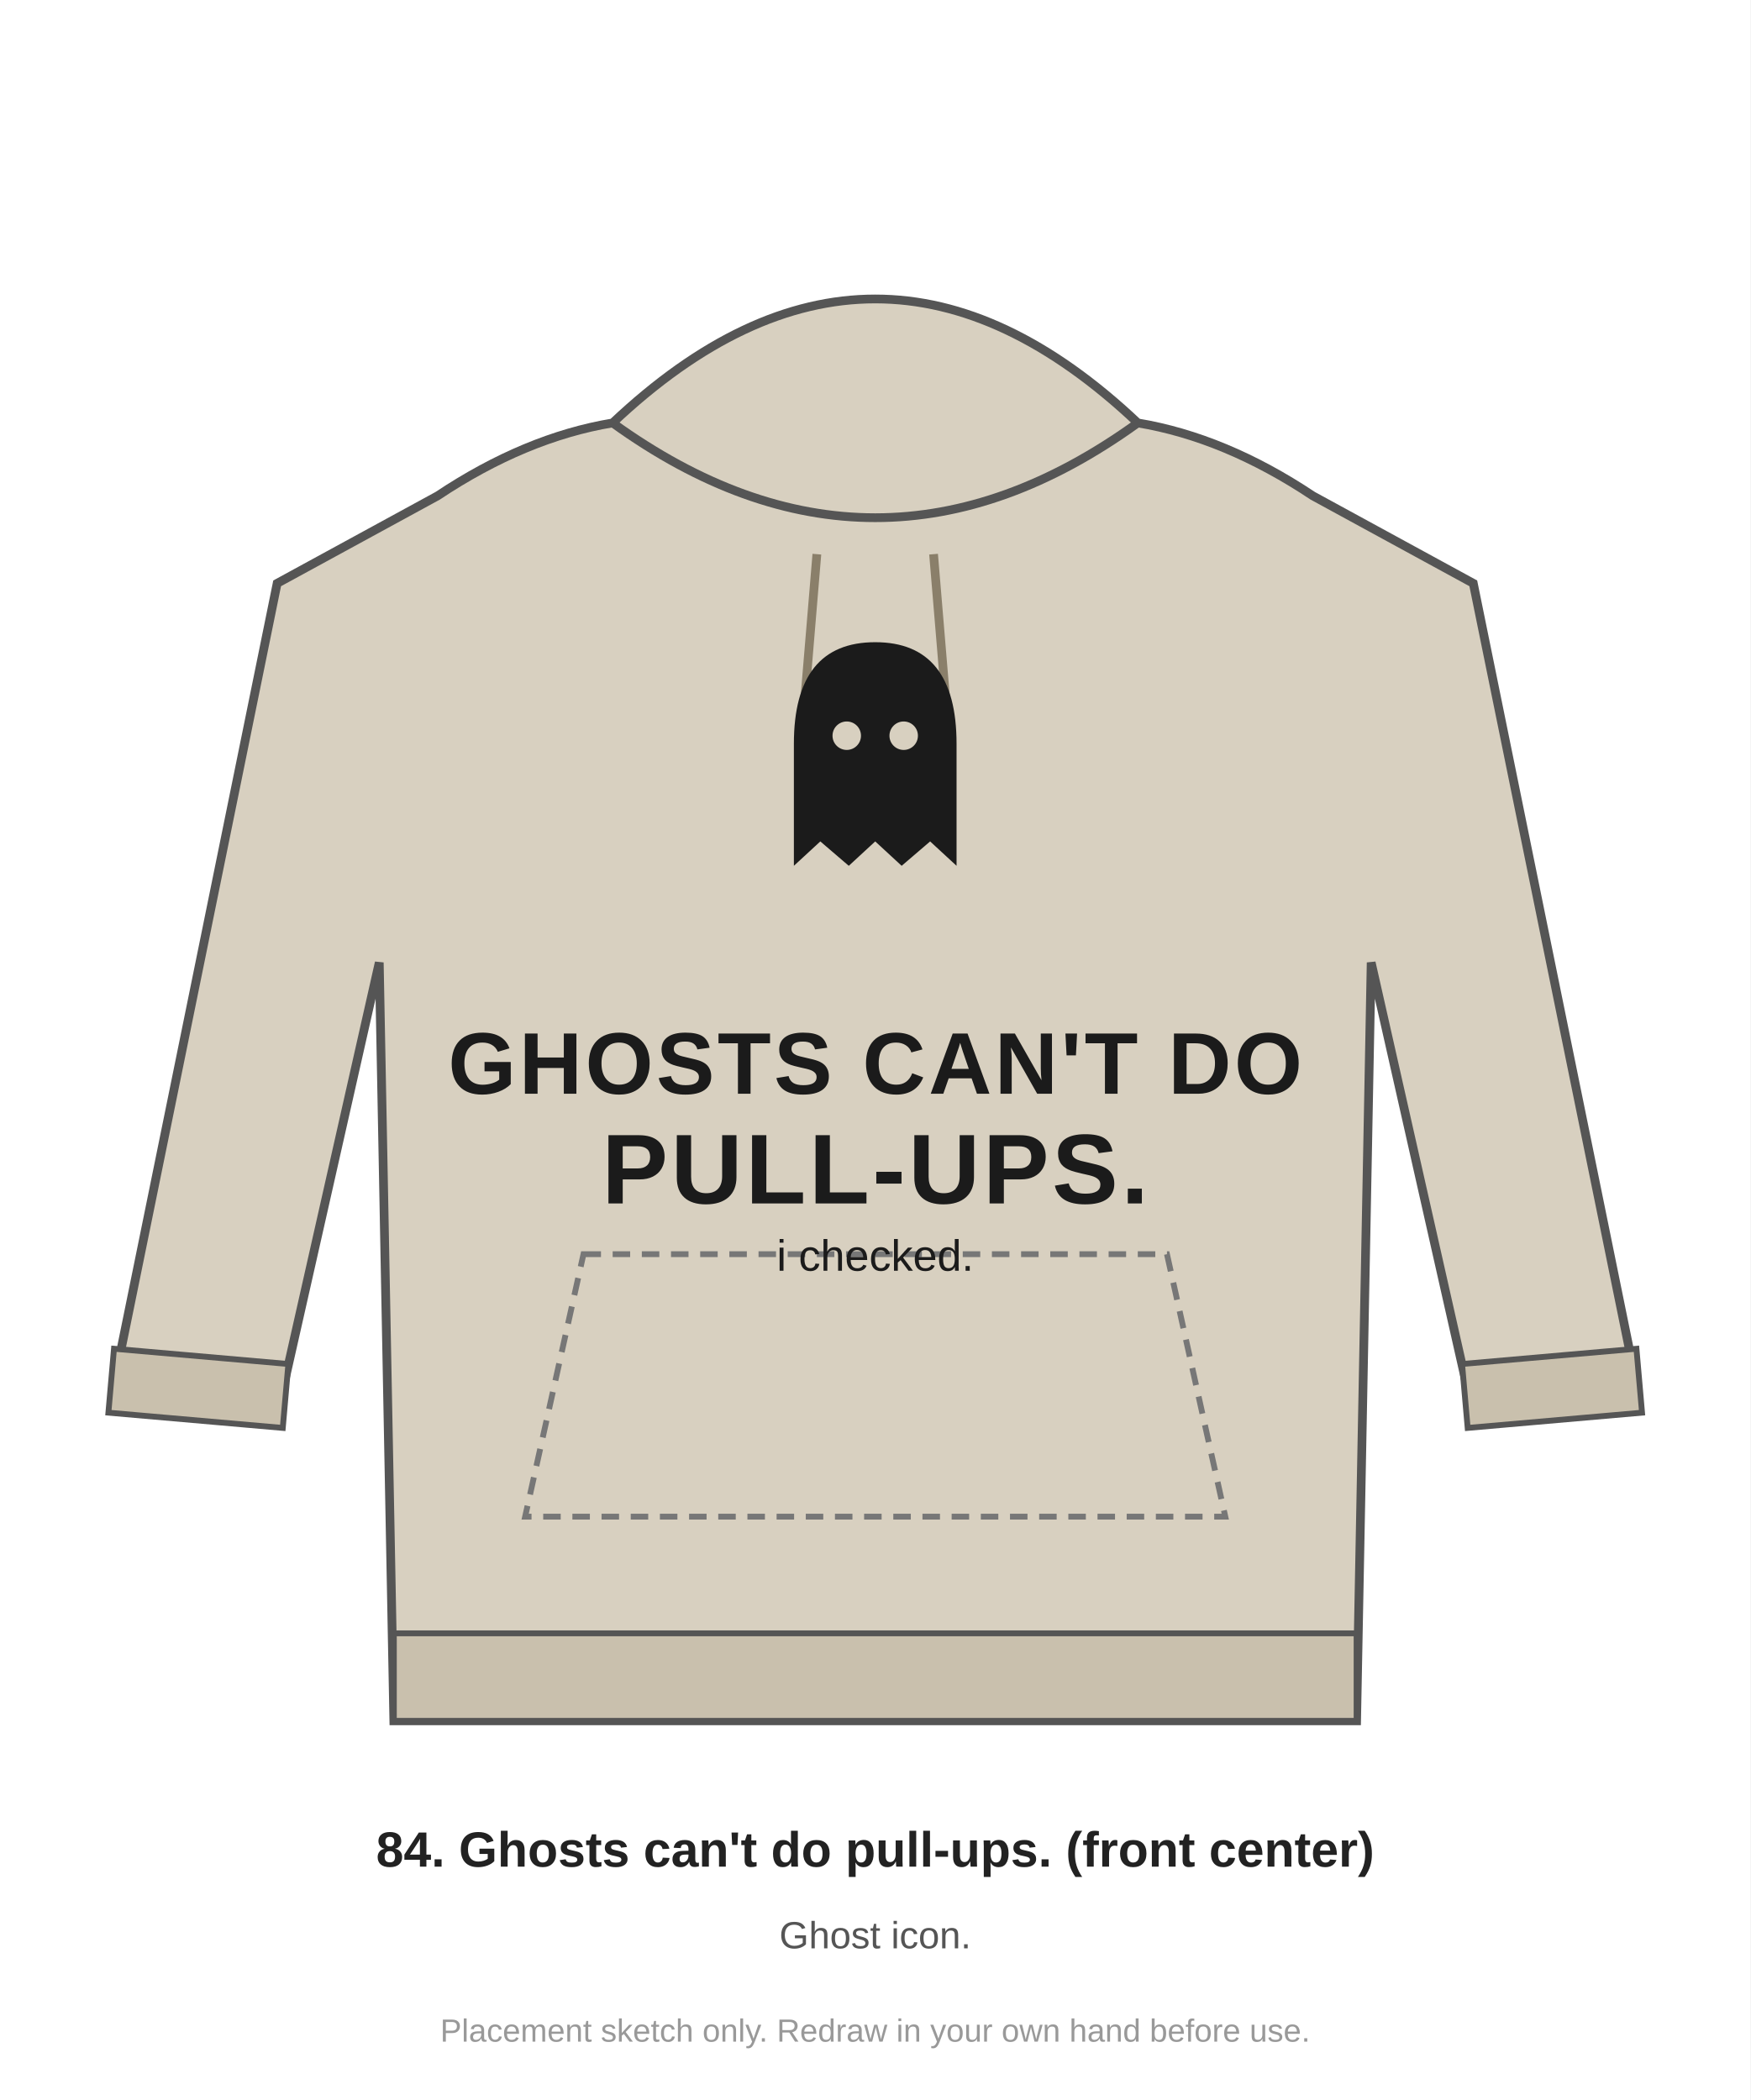
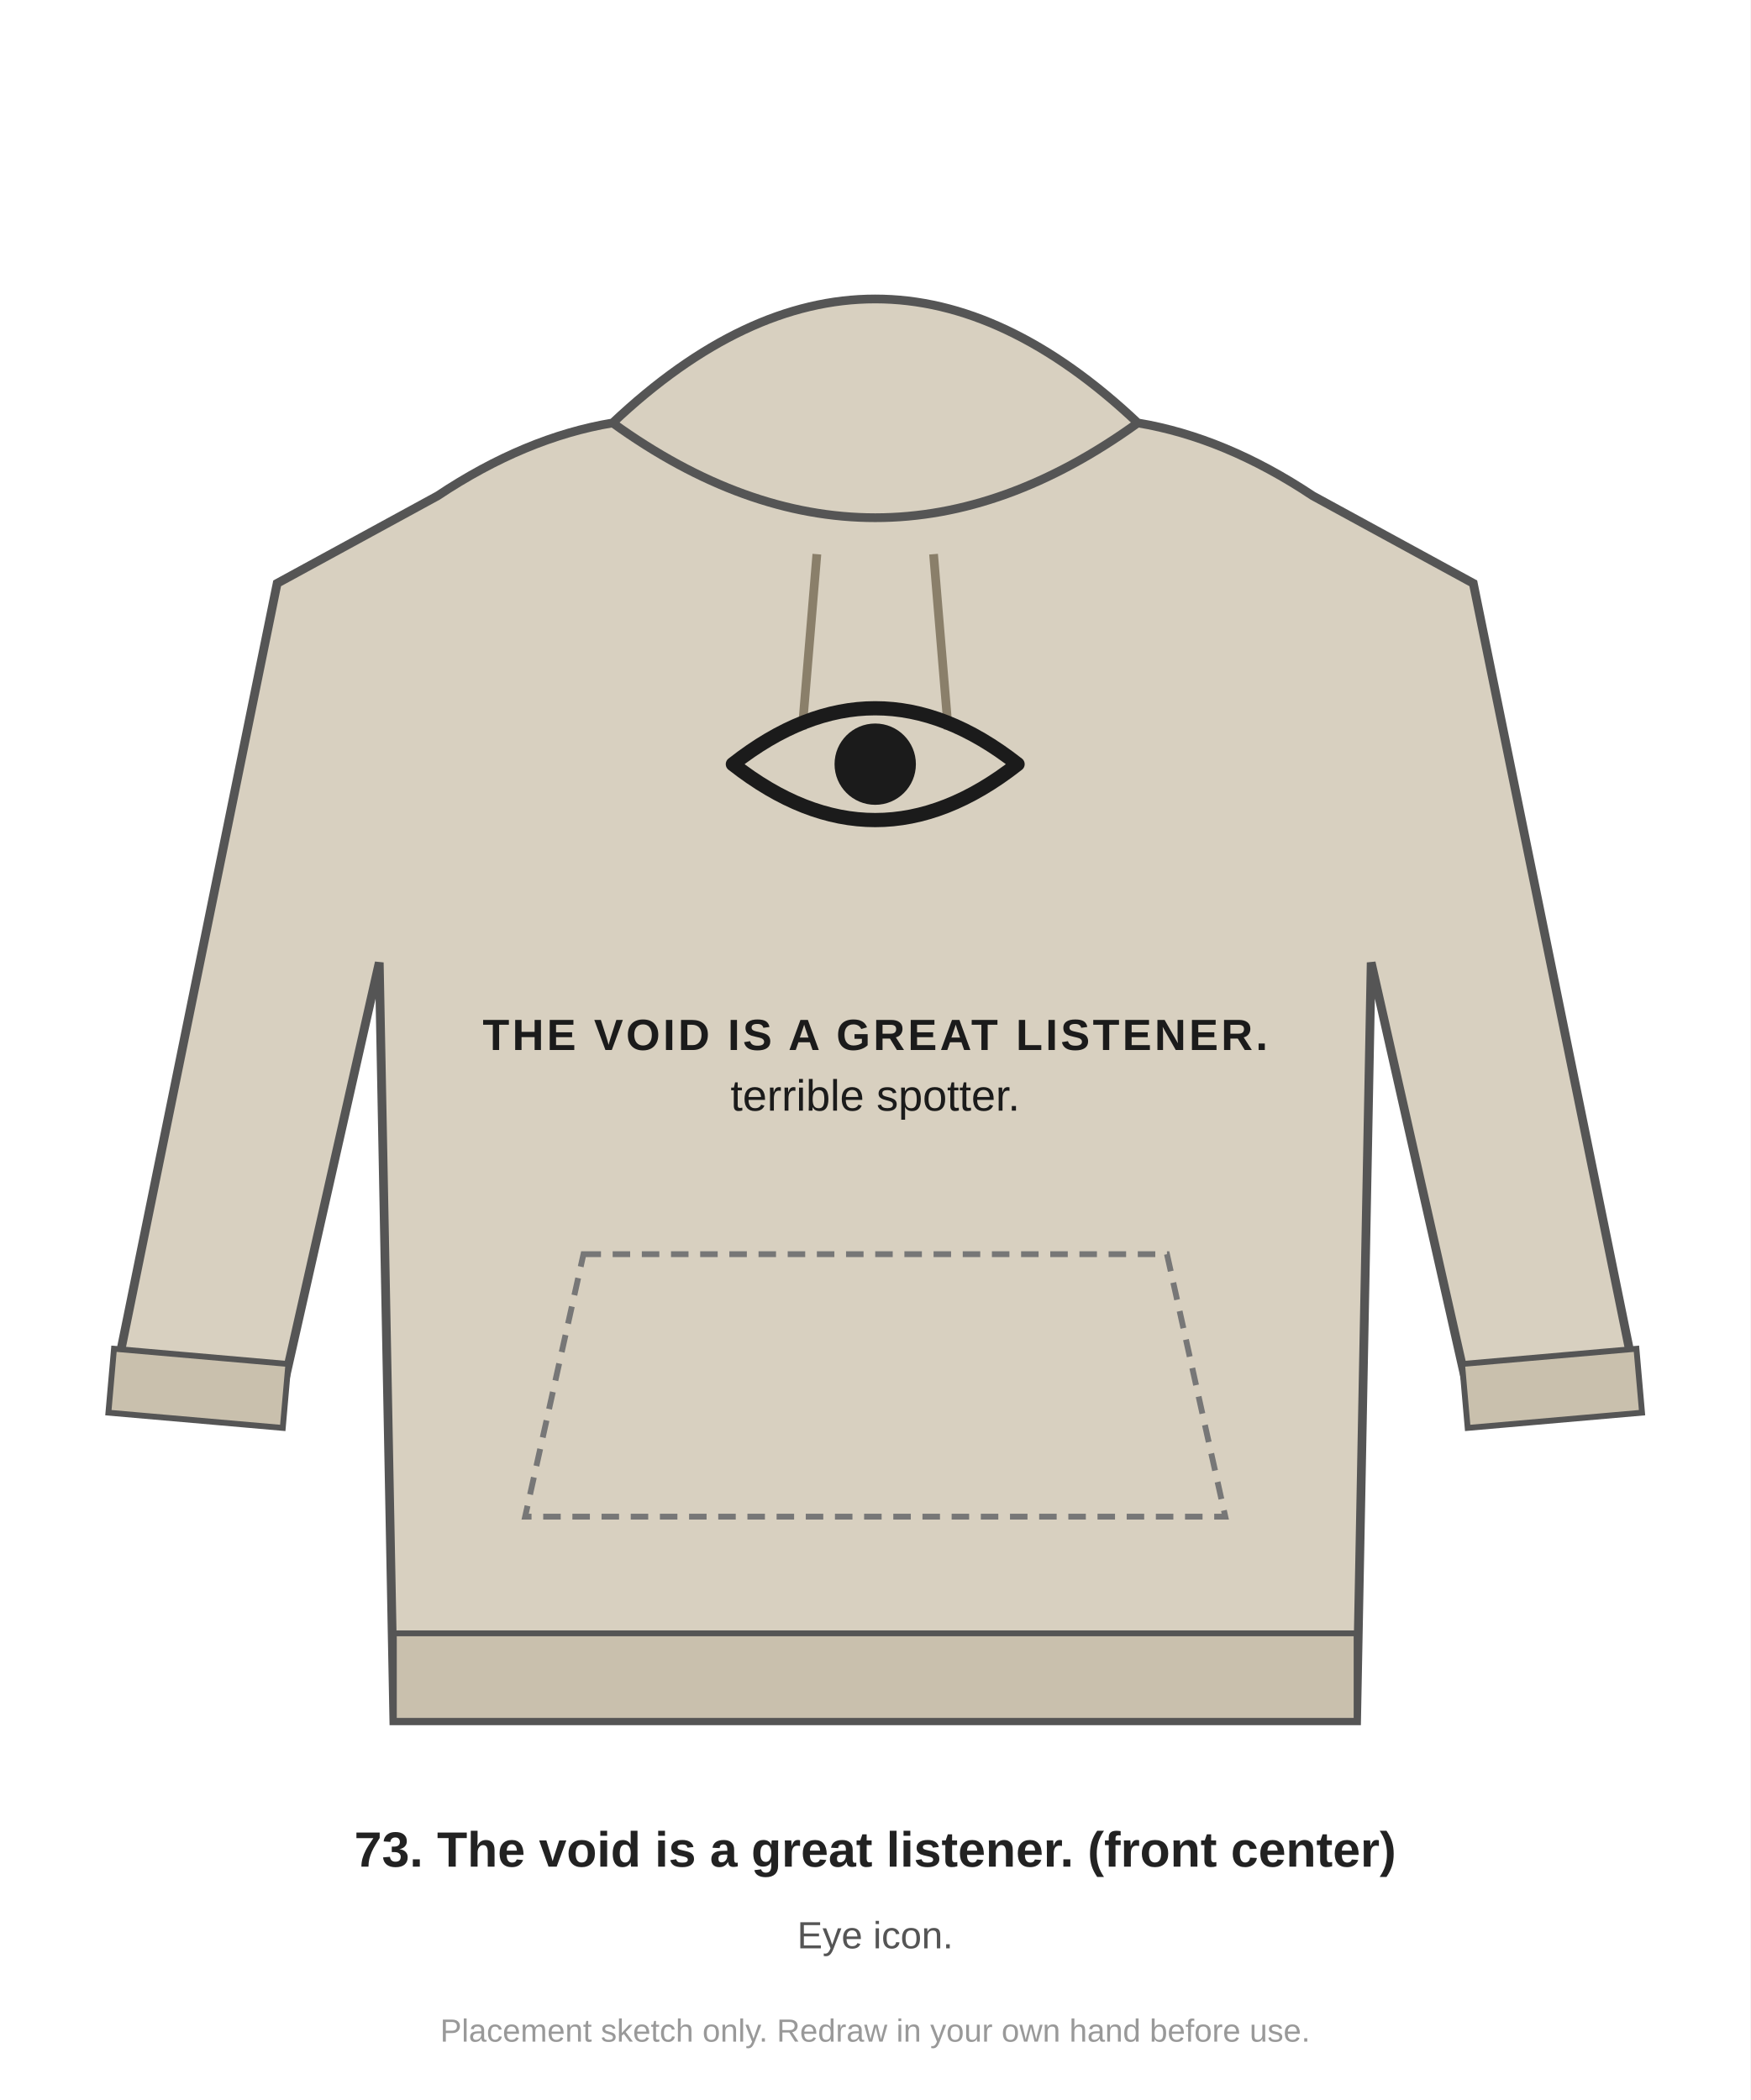
<svg xmlns="http://www.w3.org/2000/svg" viewBox="0 0 600 720" width="600" height="720" font-family="Arial, Helvetica, sans-serif">
  <rect width="600" height="720" fill="#ffffff" />
  <path d="M150 170 L95 200 L40 470 L95 485 L130 330 L135 590 L465 590 L470 330 L505 485 L560 470 L505 200 L450 170 Q420 150 390 145 Q300 60 210 145 Q180 150 150 170 Z" fill="#d8d0c0" stroke="#555" stroke-width="3" />
  <path d="M210 145 Q300 210 390 145" fill="none" stroke="#555" stroke-width="3" />
  <rect x="38" y="465" width="60" height="22" fill="#c9c0ad" stroke="#555" stroke-width="2" transform="rotate(5 68 476)" />
  <rect x="502" y="465" width="60" height="22" fill="#c9c0ad" stroke="#555" stroke-width="2" transform="rotate(-5 532 476)" />
  <rect x="135" y="560" width="330" height="30" fill="#c9c0ad" stroke="#555" stroke-width="2" />
  <path d="M200 430 L400 430 L420 520 L180 520 Z" fill="none" stroke="#777" stroke-width="2" stroke-dasharray="6 4" />
  <line x1="280" y1="190" x2="275" y2="250" stroke="#8a7f6a" stroke-width="3" />
  <line x1="320" y1="190" x2="325" y2="250" stroke="#8a7f6a" stroke-width="3" />
-   <path d="M272.12 296.85 L272.12 255.03 Q272.12 220.18 300 220.18 Q327.88 220.18 327.88 255.03 L327.88 296.85 L318.819 288.486 L309.061 296.85 L300 288.486 L290.939 296.85 L281.181 288.486 Z" fill="#1b1b1b" />
-   <circle cx="290.242" cy="252.242" r="4.879" fill="#d8d0c0" />
-   <circle cx="309.758" cy="252.242" r="4.879" fill="#d8d0c0" />
-   <text x="300" y="375" text-anchor="middle" font-size="30" font-weight="900" fill="#1b1b1b" letter-spacing="1">GHOSTS CAN'T DO</text>
-   <text x="300" y="412.6" text-anchor="middle" font-size="34" font-weight="900" fill="#1b1b1b" letter-spacing="1">PULL-UPS.</text>
-   <text x="300" y="435.68" text-anchor="middle" font-size="15" fill="#1b1b1b">i checked.</text>
-   <text x="300" y="640" text-anchor="middle" font-size="17" font-weight="bold" fill="#222">84. Ghosts can't do pull-ups. (front center)</text>
-   <text x="300" y="668" text-anchor="middle" font-size="13" fill="#555">Ghost icon.</text>
+   <path d="M251.21 262 Q300 223.665 348.79 262 Q300 300.335 251.21 262 Z" fill="none" stroke="#1b1b1b" stroke-width="4.879" stroke-linecap="round" stroke-linejoin="round" />
+   <circle cx="300" cy="262" r="13.94" fill="#1b1b1b" />
+   <text x="300" y="360" text-anchor="middle" font-size="15" font-weight="900" fill="#1b1b1b" letter-spacing="1">THE VOID IS A GREAT LISTENER.</text>
+   <text x="300" y="380.8" text-anchor="middle" font-size="15" fill="#1b1b1b">terrible spotter.</text>
+   <text x="300" y="640" text-anchor="middle" font-size="17" font-weight="bold" fill="#222">73. The void is a great listener. (front center)</text>
+   <text x="300" y="668" text-anchor="middle" font-size="13" fill="#555">Eye icon.</text>
  <text x="300" y="700" text-anchor="middle" font-size="11" fill="#999">Placement sketch only. Redraw in your own hand before use.</text>
</svg>
